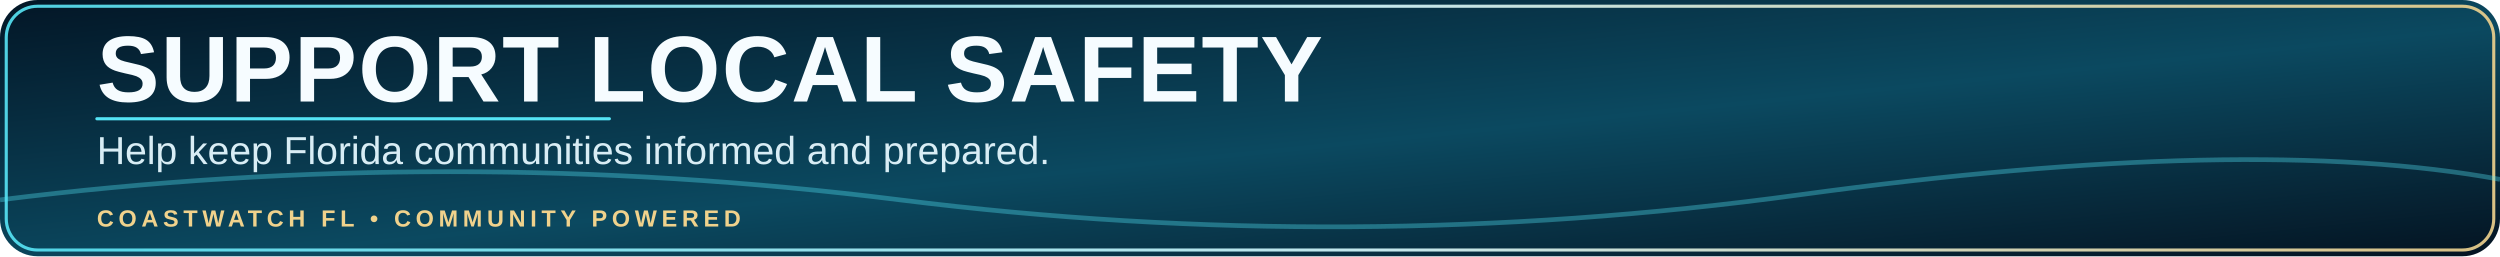
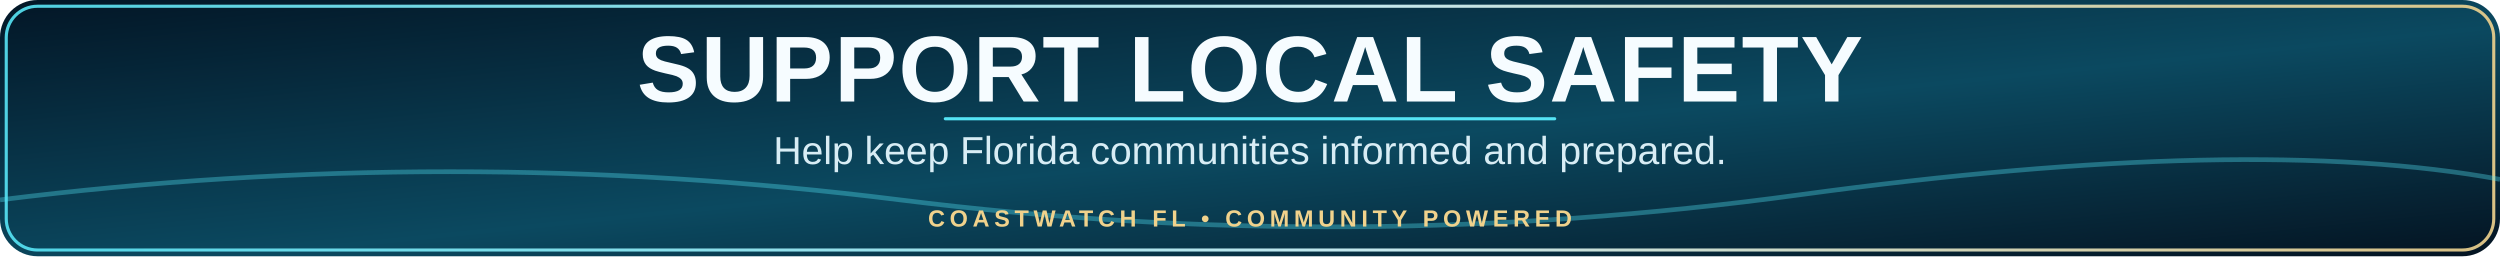
<svg xmlns="http://www.w3.org/2000/svg" viewBox="0 0 1600 164" role="img" aria-labelledby="title desc">
  <defs>
    <linearGradient id="bg" x1="0" y1="0" x2="1" y2="1">
      <stop stop-color="#031626" />
      <stop offset=".55" stop-color="#0b4960" />
      <stop offset="1" stop-color="#041321" />
    </linearGradient>
    <linearGradient id="edge">
      <stop stop-color="#55e4f5" />
      <stop offset=".55" stop-color="#d8fbff" />
      <stop offset="1" stop-color="#f0d28c" />
    </linearGradient>
    <linearGradient id="gloss">
      <stop stop-color="#fff" stop-opacity="0" />
      <stop offset=".48" stop-color="#fff" stop-opacity=".42" />
      <stop offset=".55" stop-color="#fff" stop-opacity=".08" />
      <stop offset="1" stop-color="#fff" stop-opacity="0" />
    </linearGradient>
  </defs>
  <rect width="1600" height="164" rx="24" fill="url(#bg)" />
  <rect x="4" y="4" width="1592" height="156" rx="20" fill="none" stroke="url(#edge)" stroke-opacity=".9" stroke-width="2" />
  <path d="M0 127.92 Q288 91.84 576 127.92 T1152 124.64 T1600 114.8" fill="none" stroke="#55e4f5" stroke-opacity=".35" stroke-width="3" />
-   <text x="62" y="65" fill="#f6fcff" font-family="Arial,sans-serif" font-size="60" font-weight="800" letter-spacing="1">SUPPORT LOCAL SAFETY</text>
-   <path d="M62 76 H390" stroke="#55e4f5" stroke-width="2" stroke-linecap="round" />
-   <text x="62" y="105" fill="#d8edf5" font-family="Arial,sans-serif" font-size="25">Help keep Florida communities informed and prepared.</text>
-   <text x="62" y="145" fill="#f0d28c" font-family="Arial,sans-serif" font-size="15" font-weight="700" letter-spacing="3">COASTWATCH FL  •  COMMUNITY POWERED</text>
+   <text x="800" y="65" text-anchor="middle" fill="#f6fcff" font-family="Arial,sans-serif" font-size="60" font-weight="800" letter-spacing="1">SUPPORT LOCAL SAFETY</text>
+   <path d="M605 76 H995" stroke="#55e4f5" stroke-width="2" stroke-linecap="round" />
+   <text x="800" y="105" text-anchor="middle" fill="#d8edf5" font-family="Arial,sans-serif" font-size="25">Help keep Florida communities informed and prepared.</text>
+   <text x="800" y="145" text-anchor="middle" fill="#f0d28c" font-family="Arial,sans-serif" font-size="15" font-weight="700" letter-spacing="3">COASTWATCH FL  •  COMMUNITY POWERED</text>
  <rect x="-352" y="0" width="192" height="164" fill="url(#gloss)" transform="skewX(-22)">
    <animate attributeName="x" values="-352;1760" dur="5s" repeatCount="indefinite" />
  </rect>
</svg>
